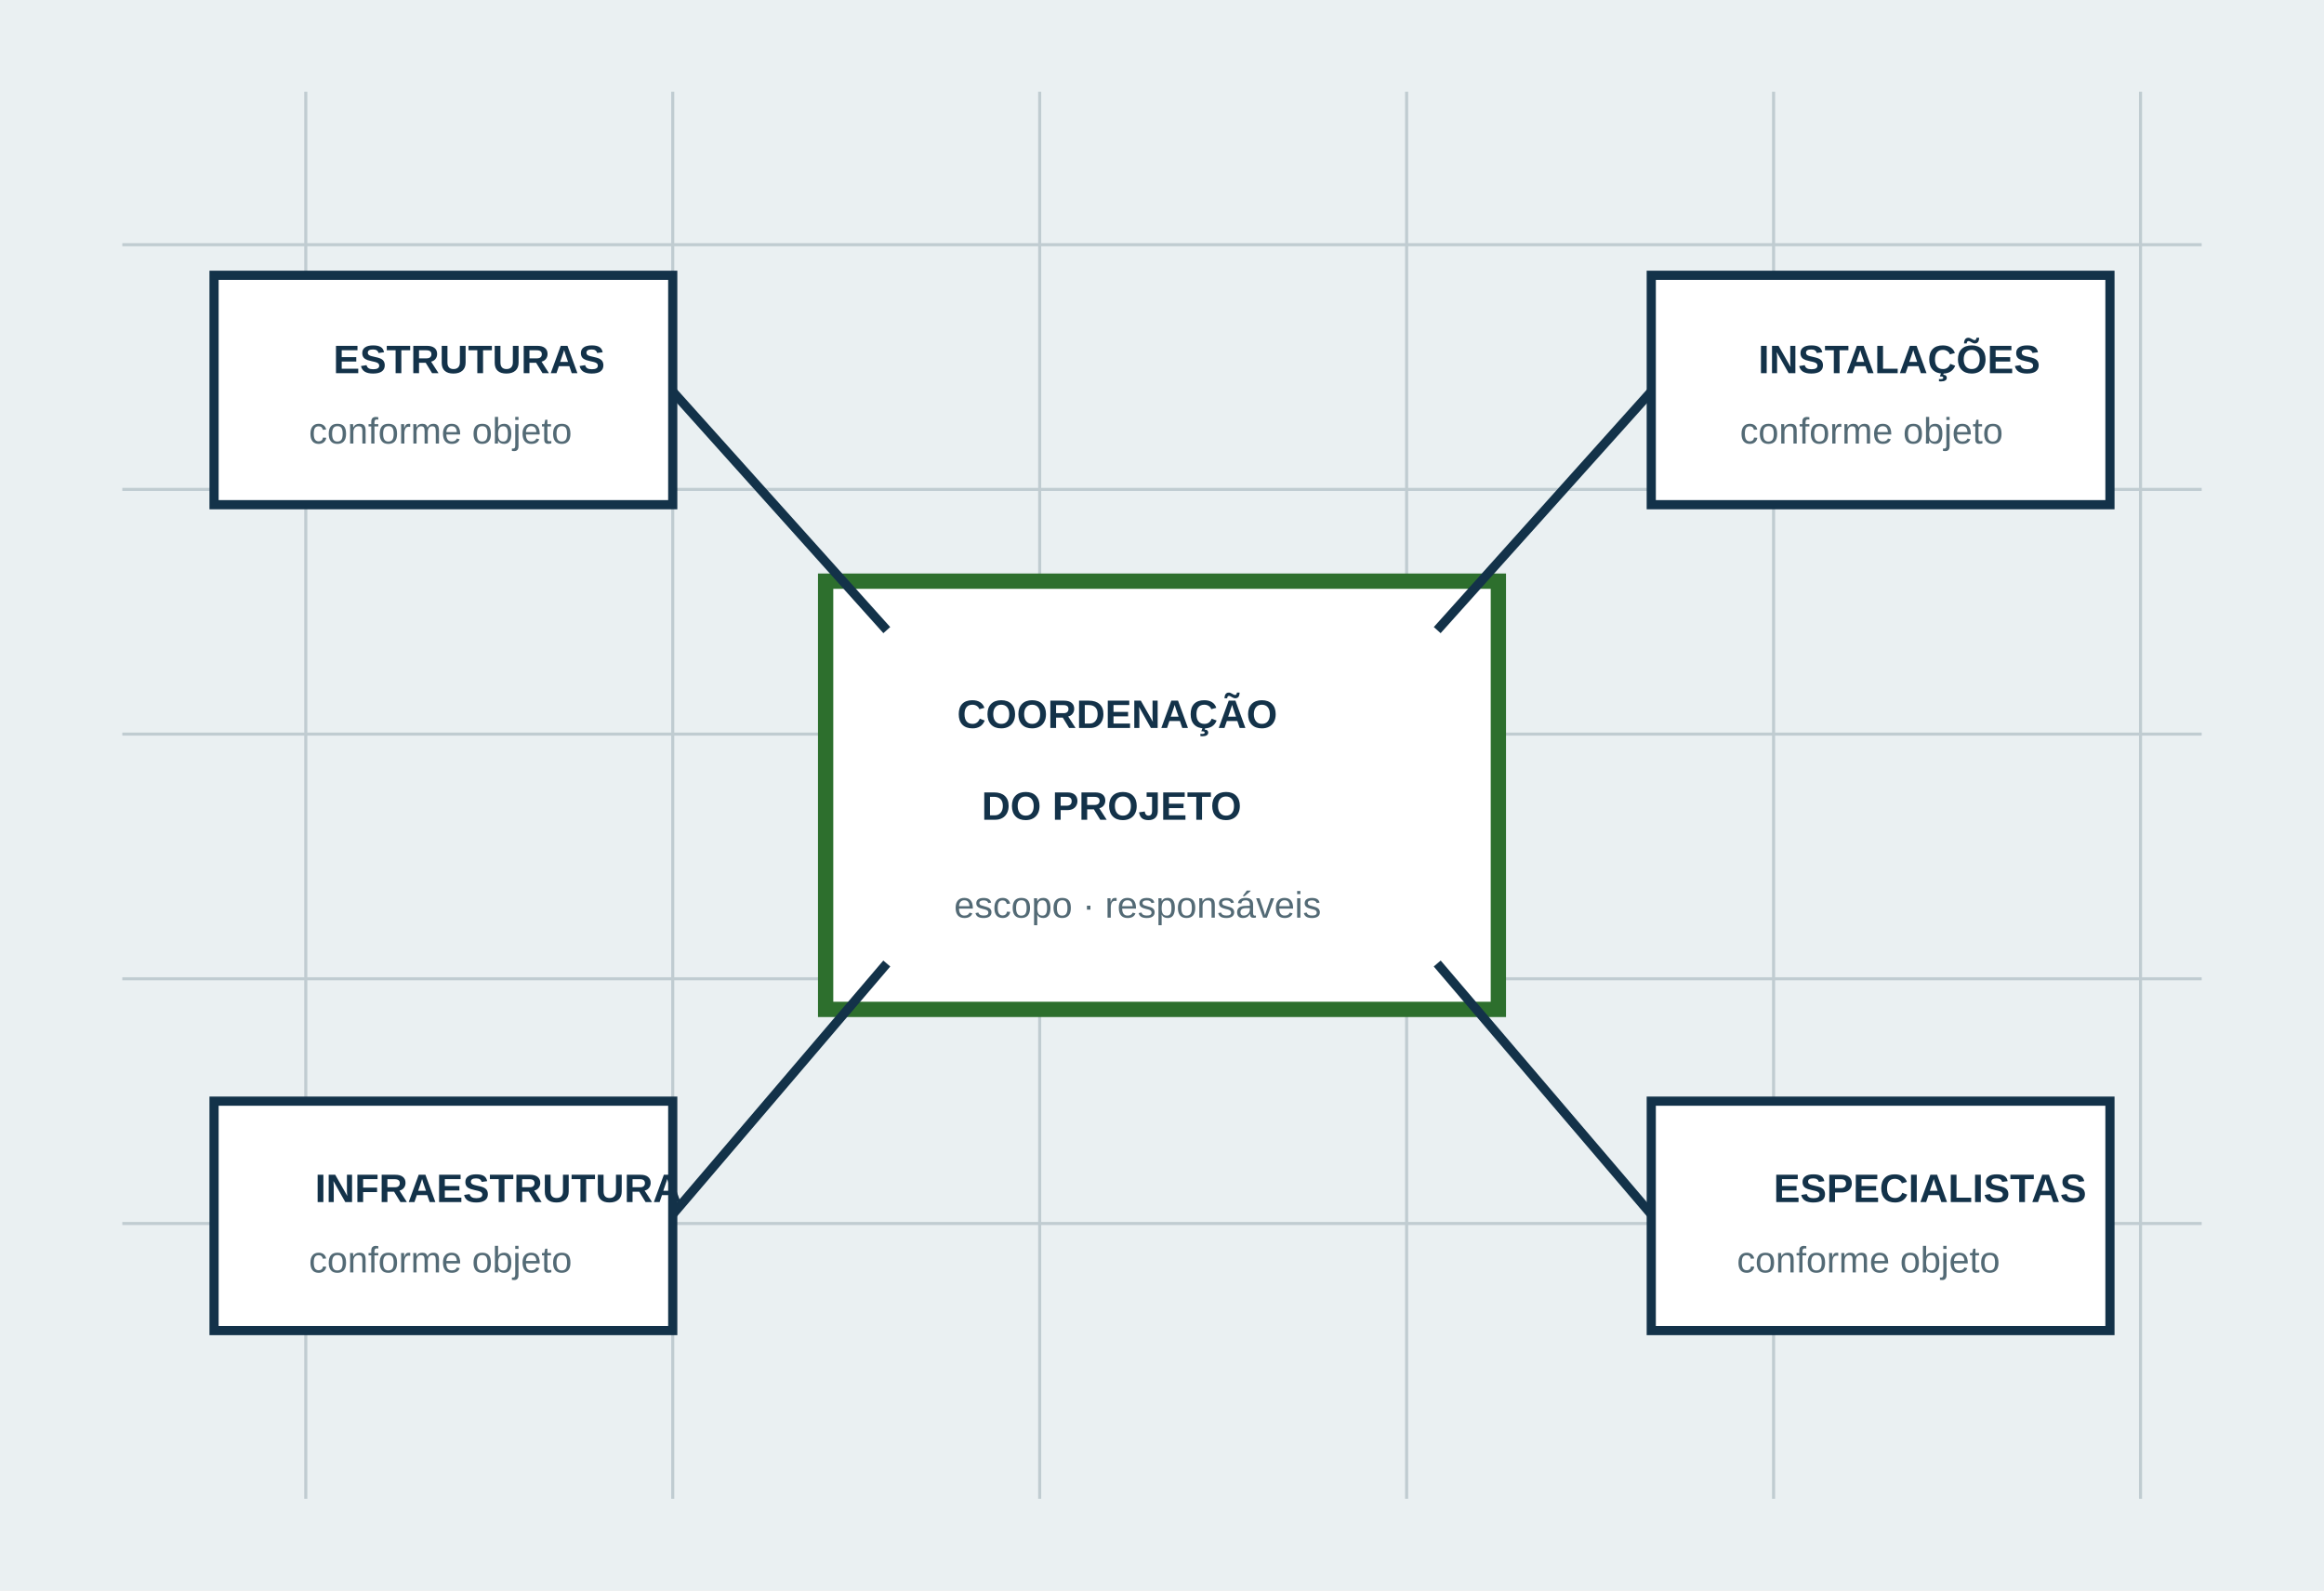
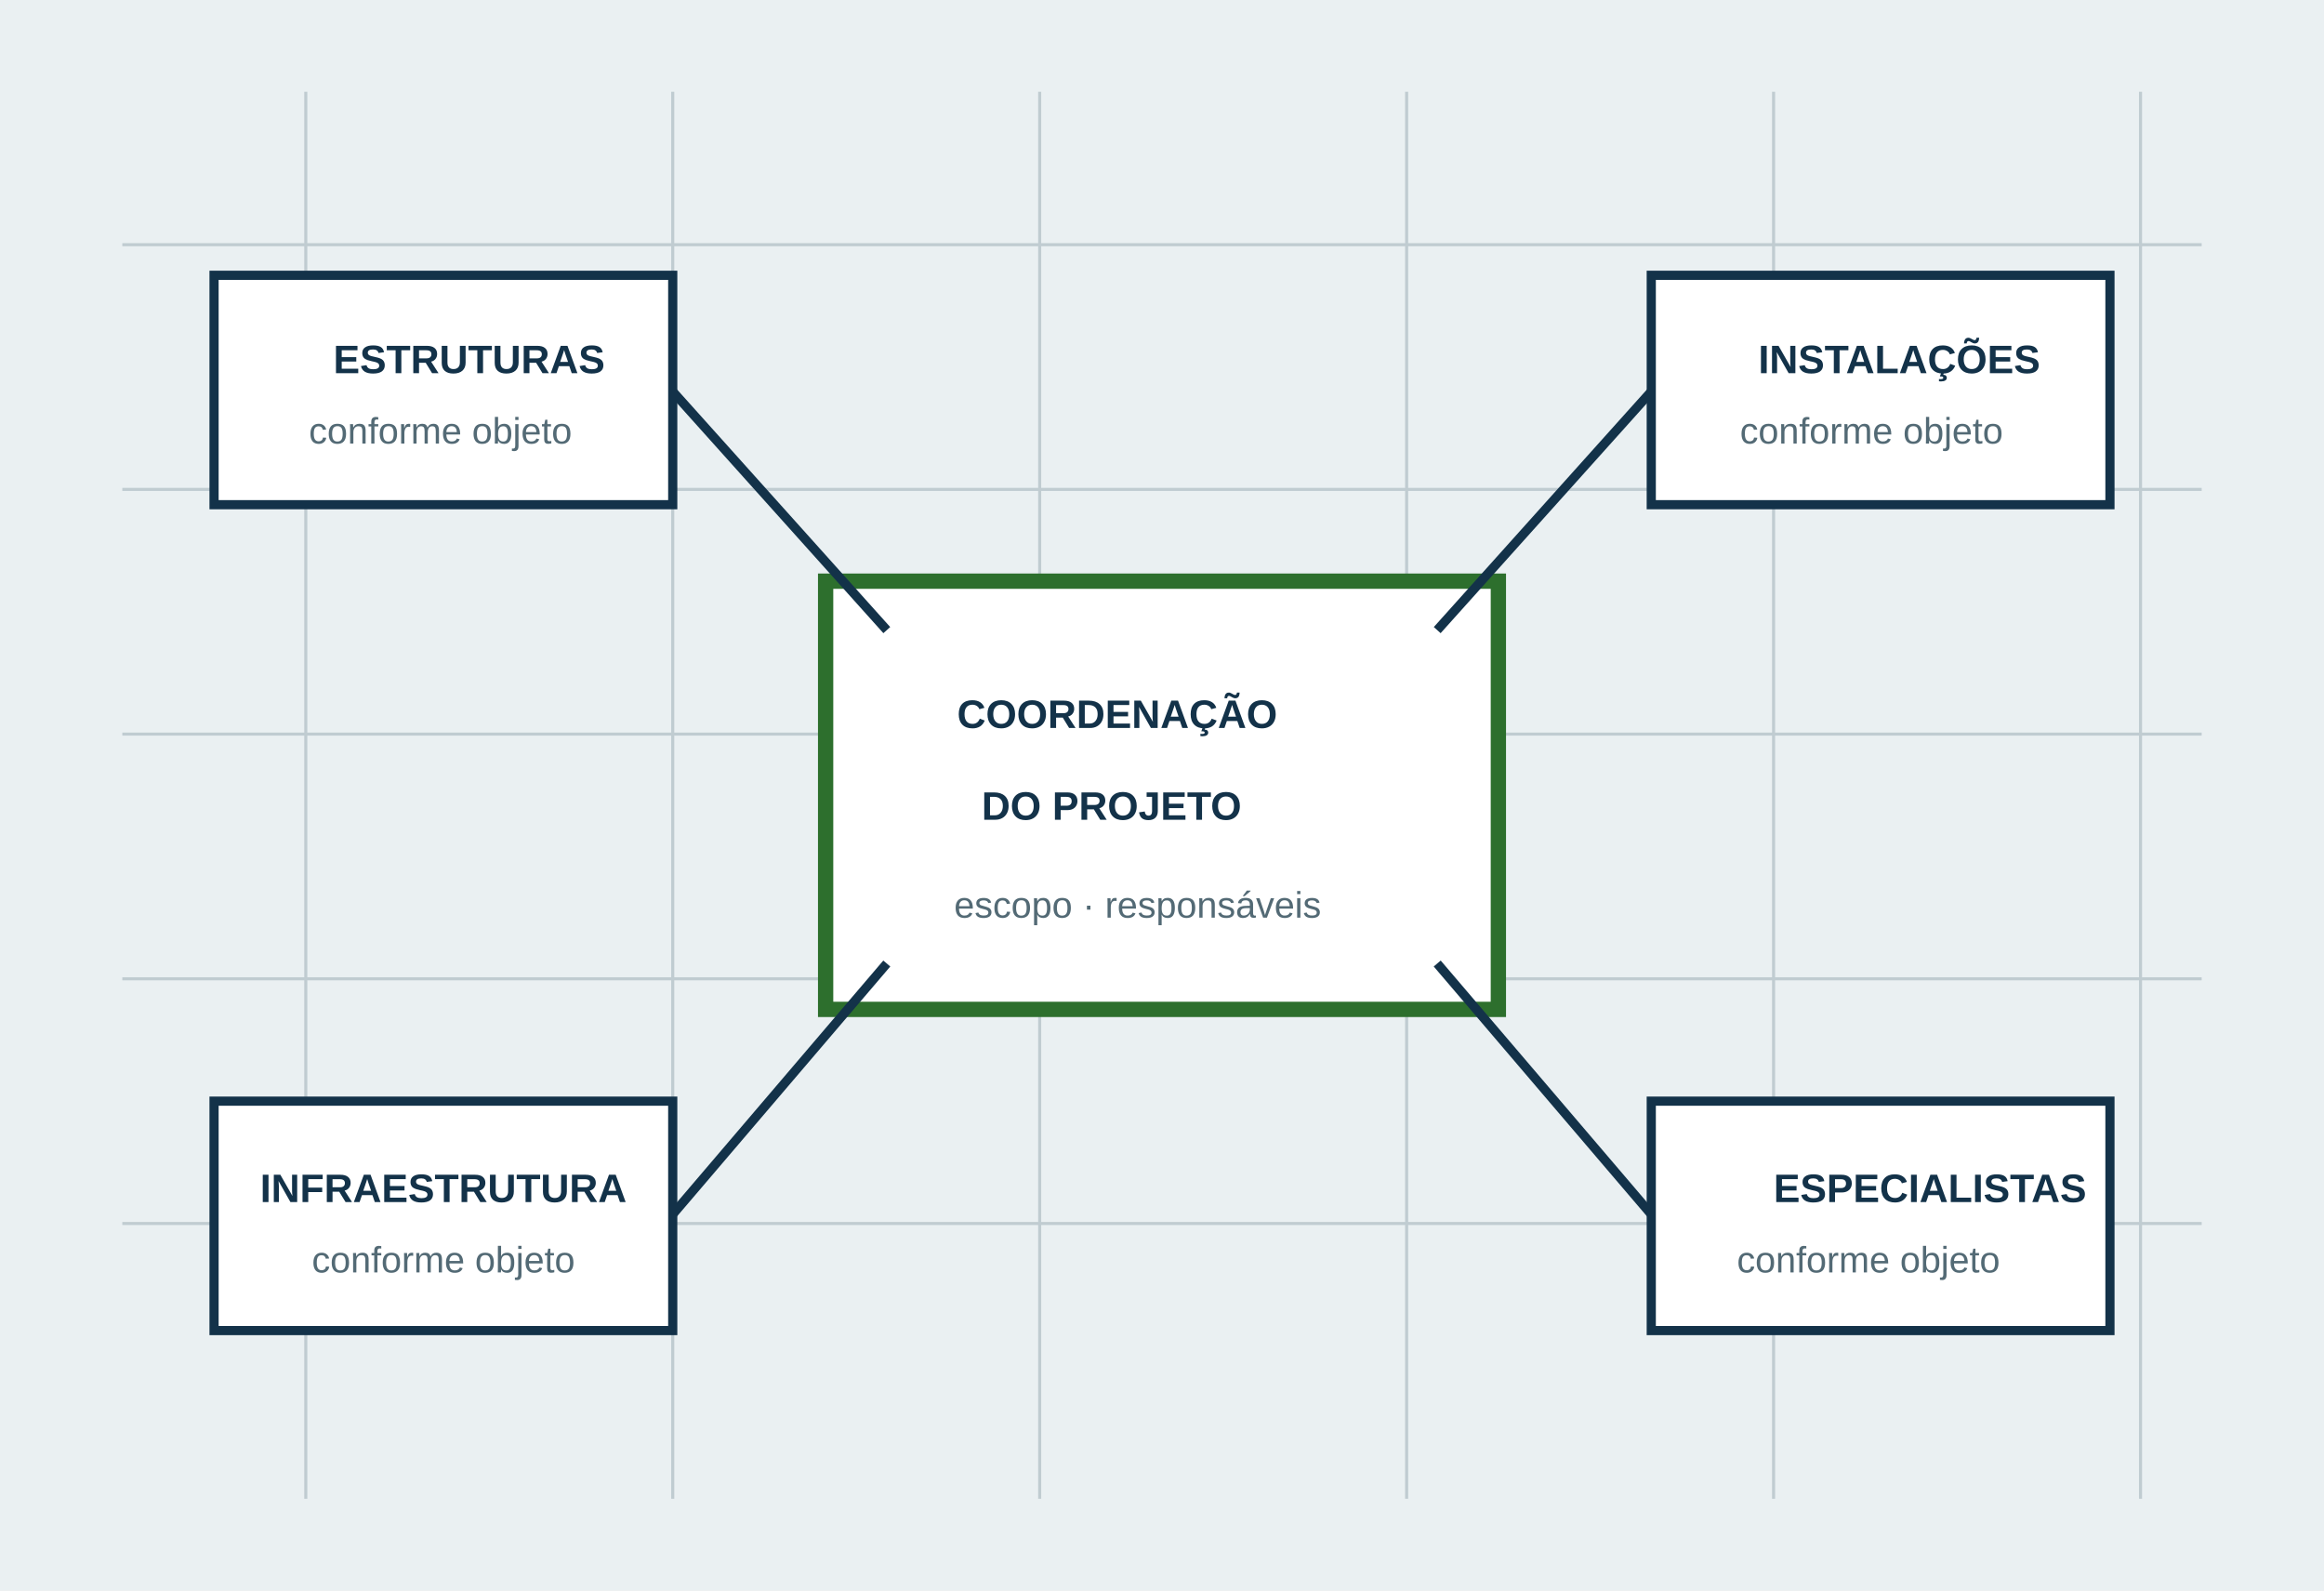
<svg xmlns="http://www.w3.org/2000/svg" viewBox="0 0 760 520">
  <style>.g{stroke:#c0ccd1}.l{fill:none;stroke:#133249;stroke-width:3}.o{fill:none;stroke:#2d6f2d;stroke-width:5}.t{font:700 13px Arial;fill:#133249}.s{font:12px Arial;fill:#536a75}</style>
  <rect width="760" height="520" fill="#eaf0f2" />
  <g class="g">
    <path d="M40 80H720M40 160H720M40 240H720M40 320H720M40 400H720M100 30V490M220 30V490M340 30V490M460 30V490M580 30V490M700 30V490" />
  </g>
  <rect x="270" y="190" width="220" height="140" fill="#fff" stroke="#2d6f2d" stroke-width="5" />
  <g fill="#fff" stroke="#133249" stroke-width="3">
    <rect x="70" y="90" width="150" height="75" />
    <rect x="540" y="90" width="150" height="75" />
-     <rect x="70" y="360" width="150" height="75" />
+     <rect x="70" y="360" width="150" height="75" id="company-infrastructure-card" />
    <rect x="540" y="360" width="150" height="75" />
  </g>
  <path class="l" d="M220 128l70 78M540 128l-70 78M220 397l70-82M540 397l-70-82" />
  <text class="t" x="109" y="122">ESTRUTURAS</text>
  <text class="s" x="101" y="145">conforme objeto</text>
  <text class="t" x="575" y="122">INSTALAÇÕES</text>
  <text class="s" x="569" y="145">conforme objeto</text>
-   <text class="t" x="103" y="393">INFRAESTRUTURA</text>
-   <text class="s" x="101" y="416">conforme objeto</text>
+   <text class="t" x="145" y="393" text-anchor="middle" id="company-infrastructure-label">INFRAESTRUTURA</text>
+   <text class="s" x="145" y="416" text-anchor="middle">conforme objeto</text>
  <text class="t" x="580" y="393">ESPECIALISTAS</text>
  <text class="s" x="568" y="416">conforme objeto</text>
  <text class="t" x="313" y="238">COORDENAÇÃO</text>
  <text class="t" x="321" y="268">DO PROJETO</text>
  <text class="s" x="312" y="300">escopo · responsáveis</text>
</svg>
